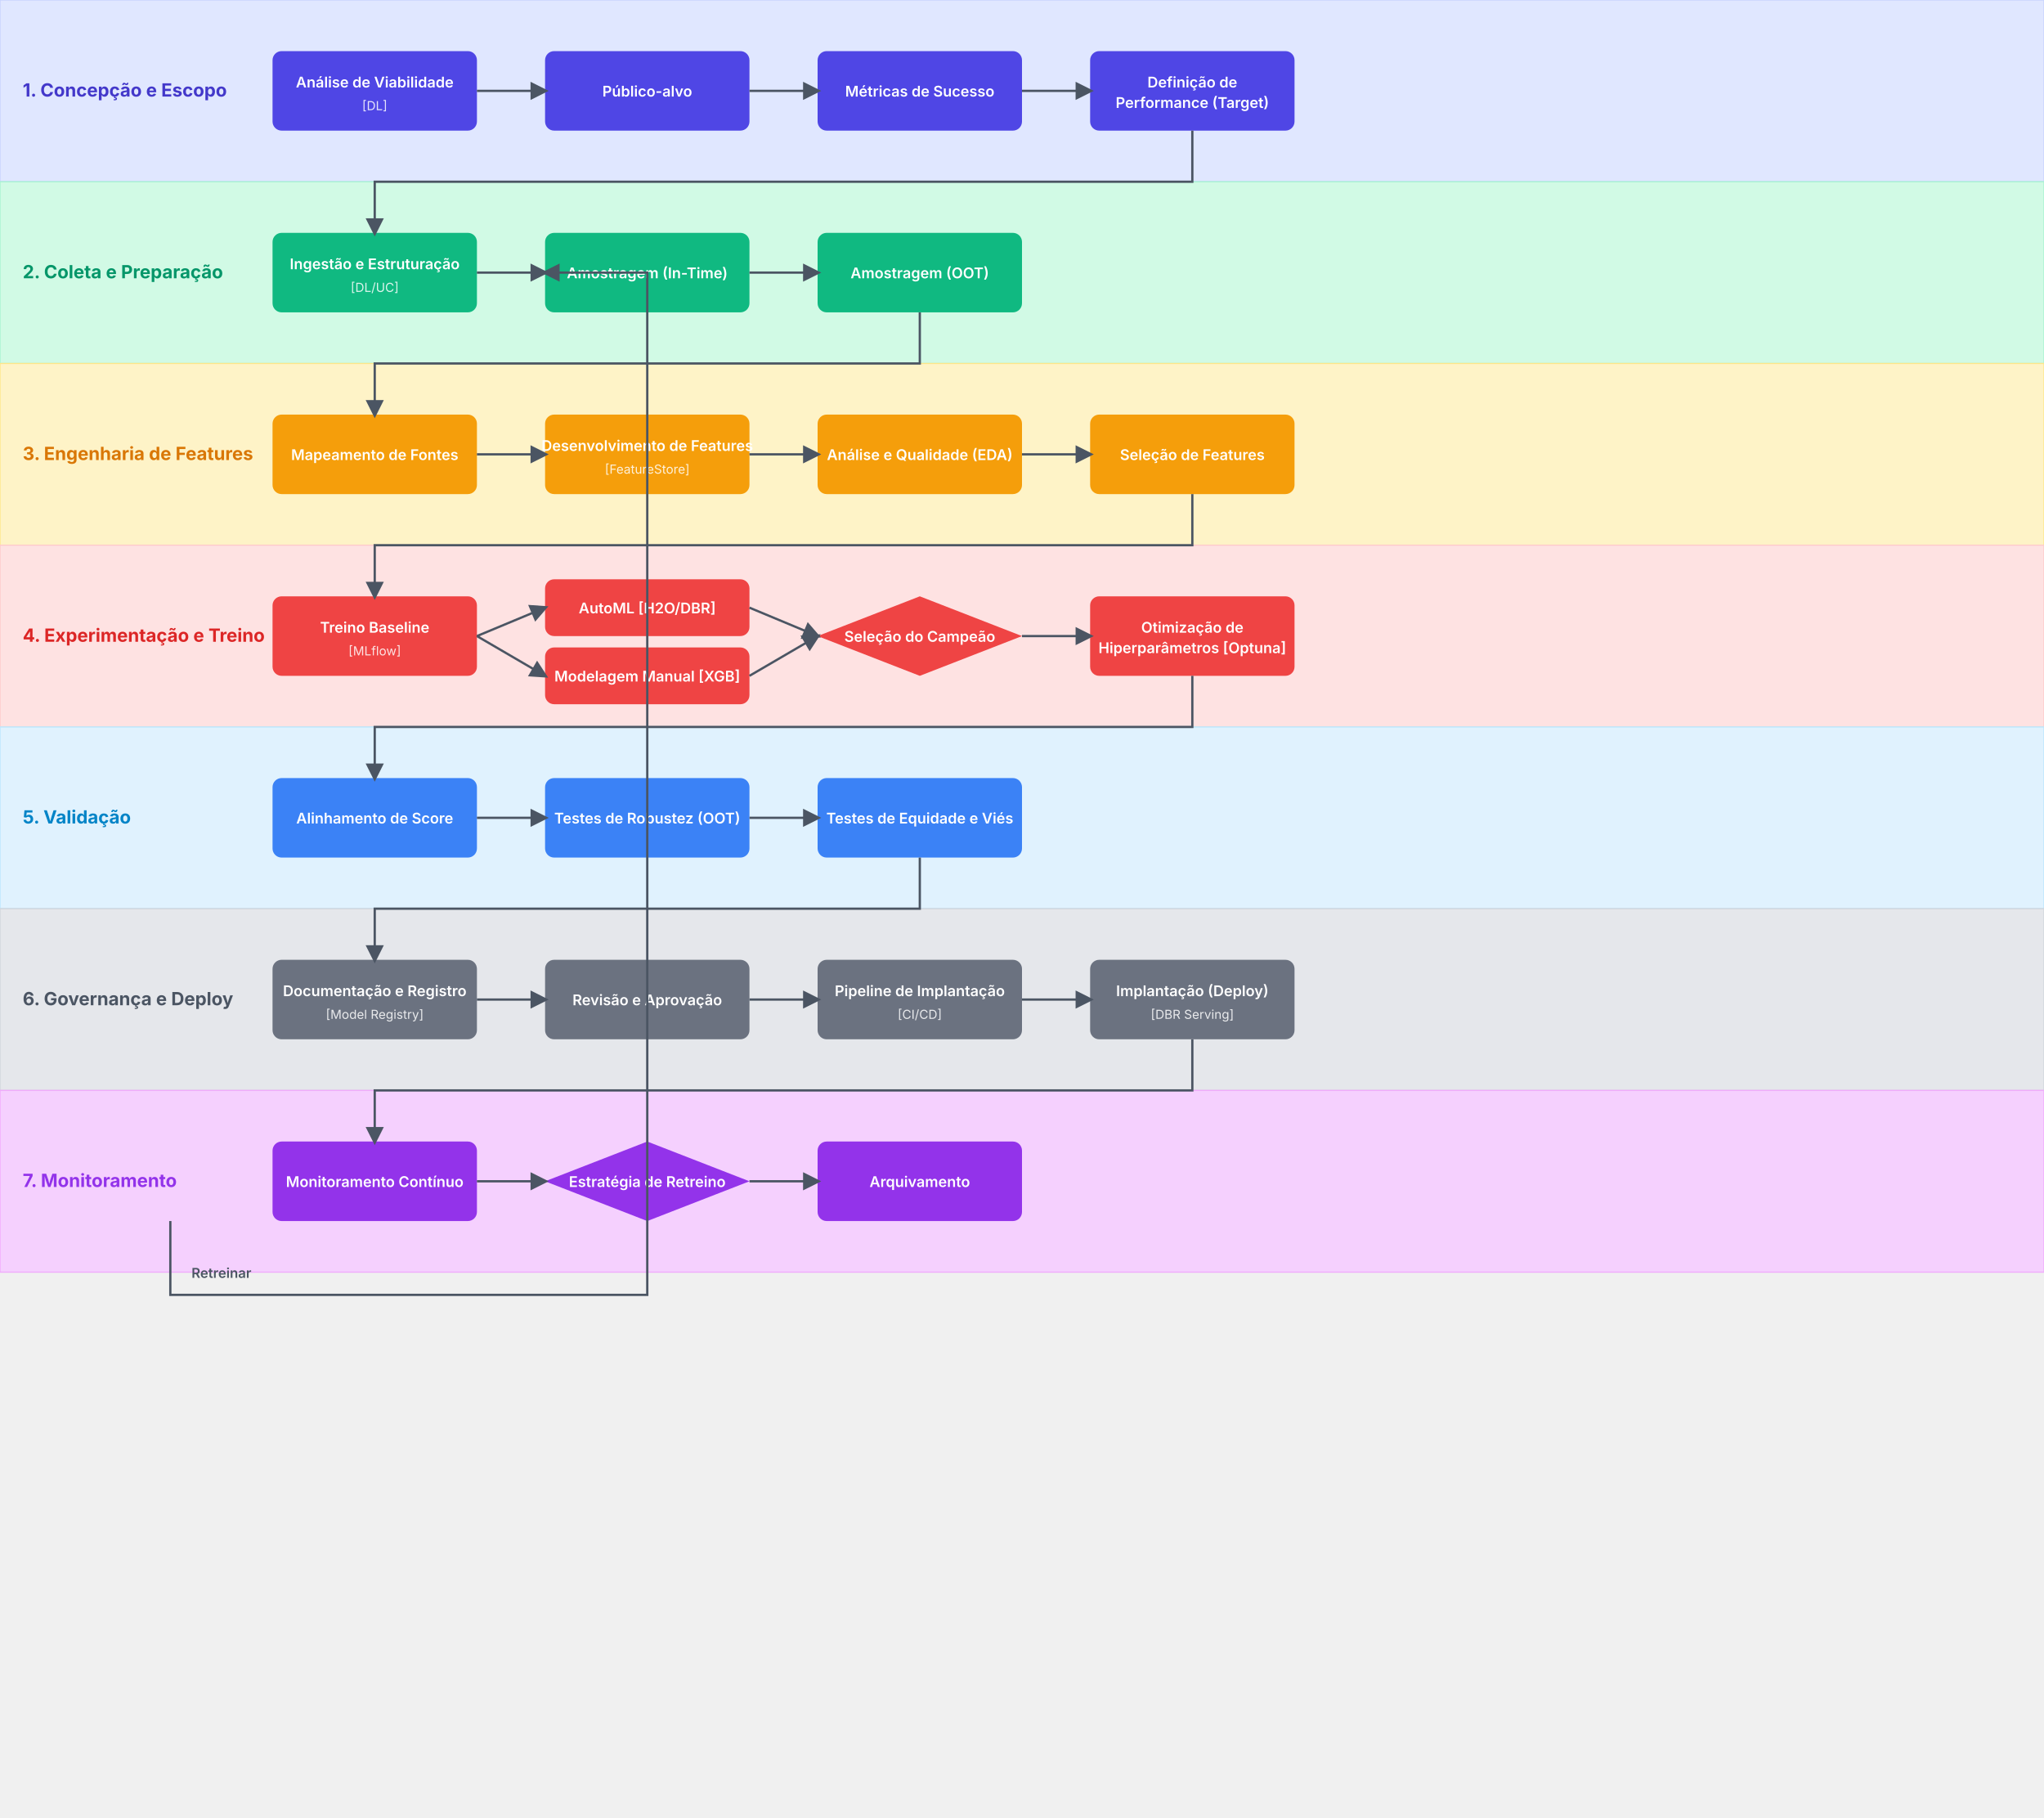
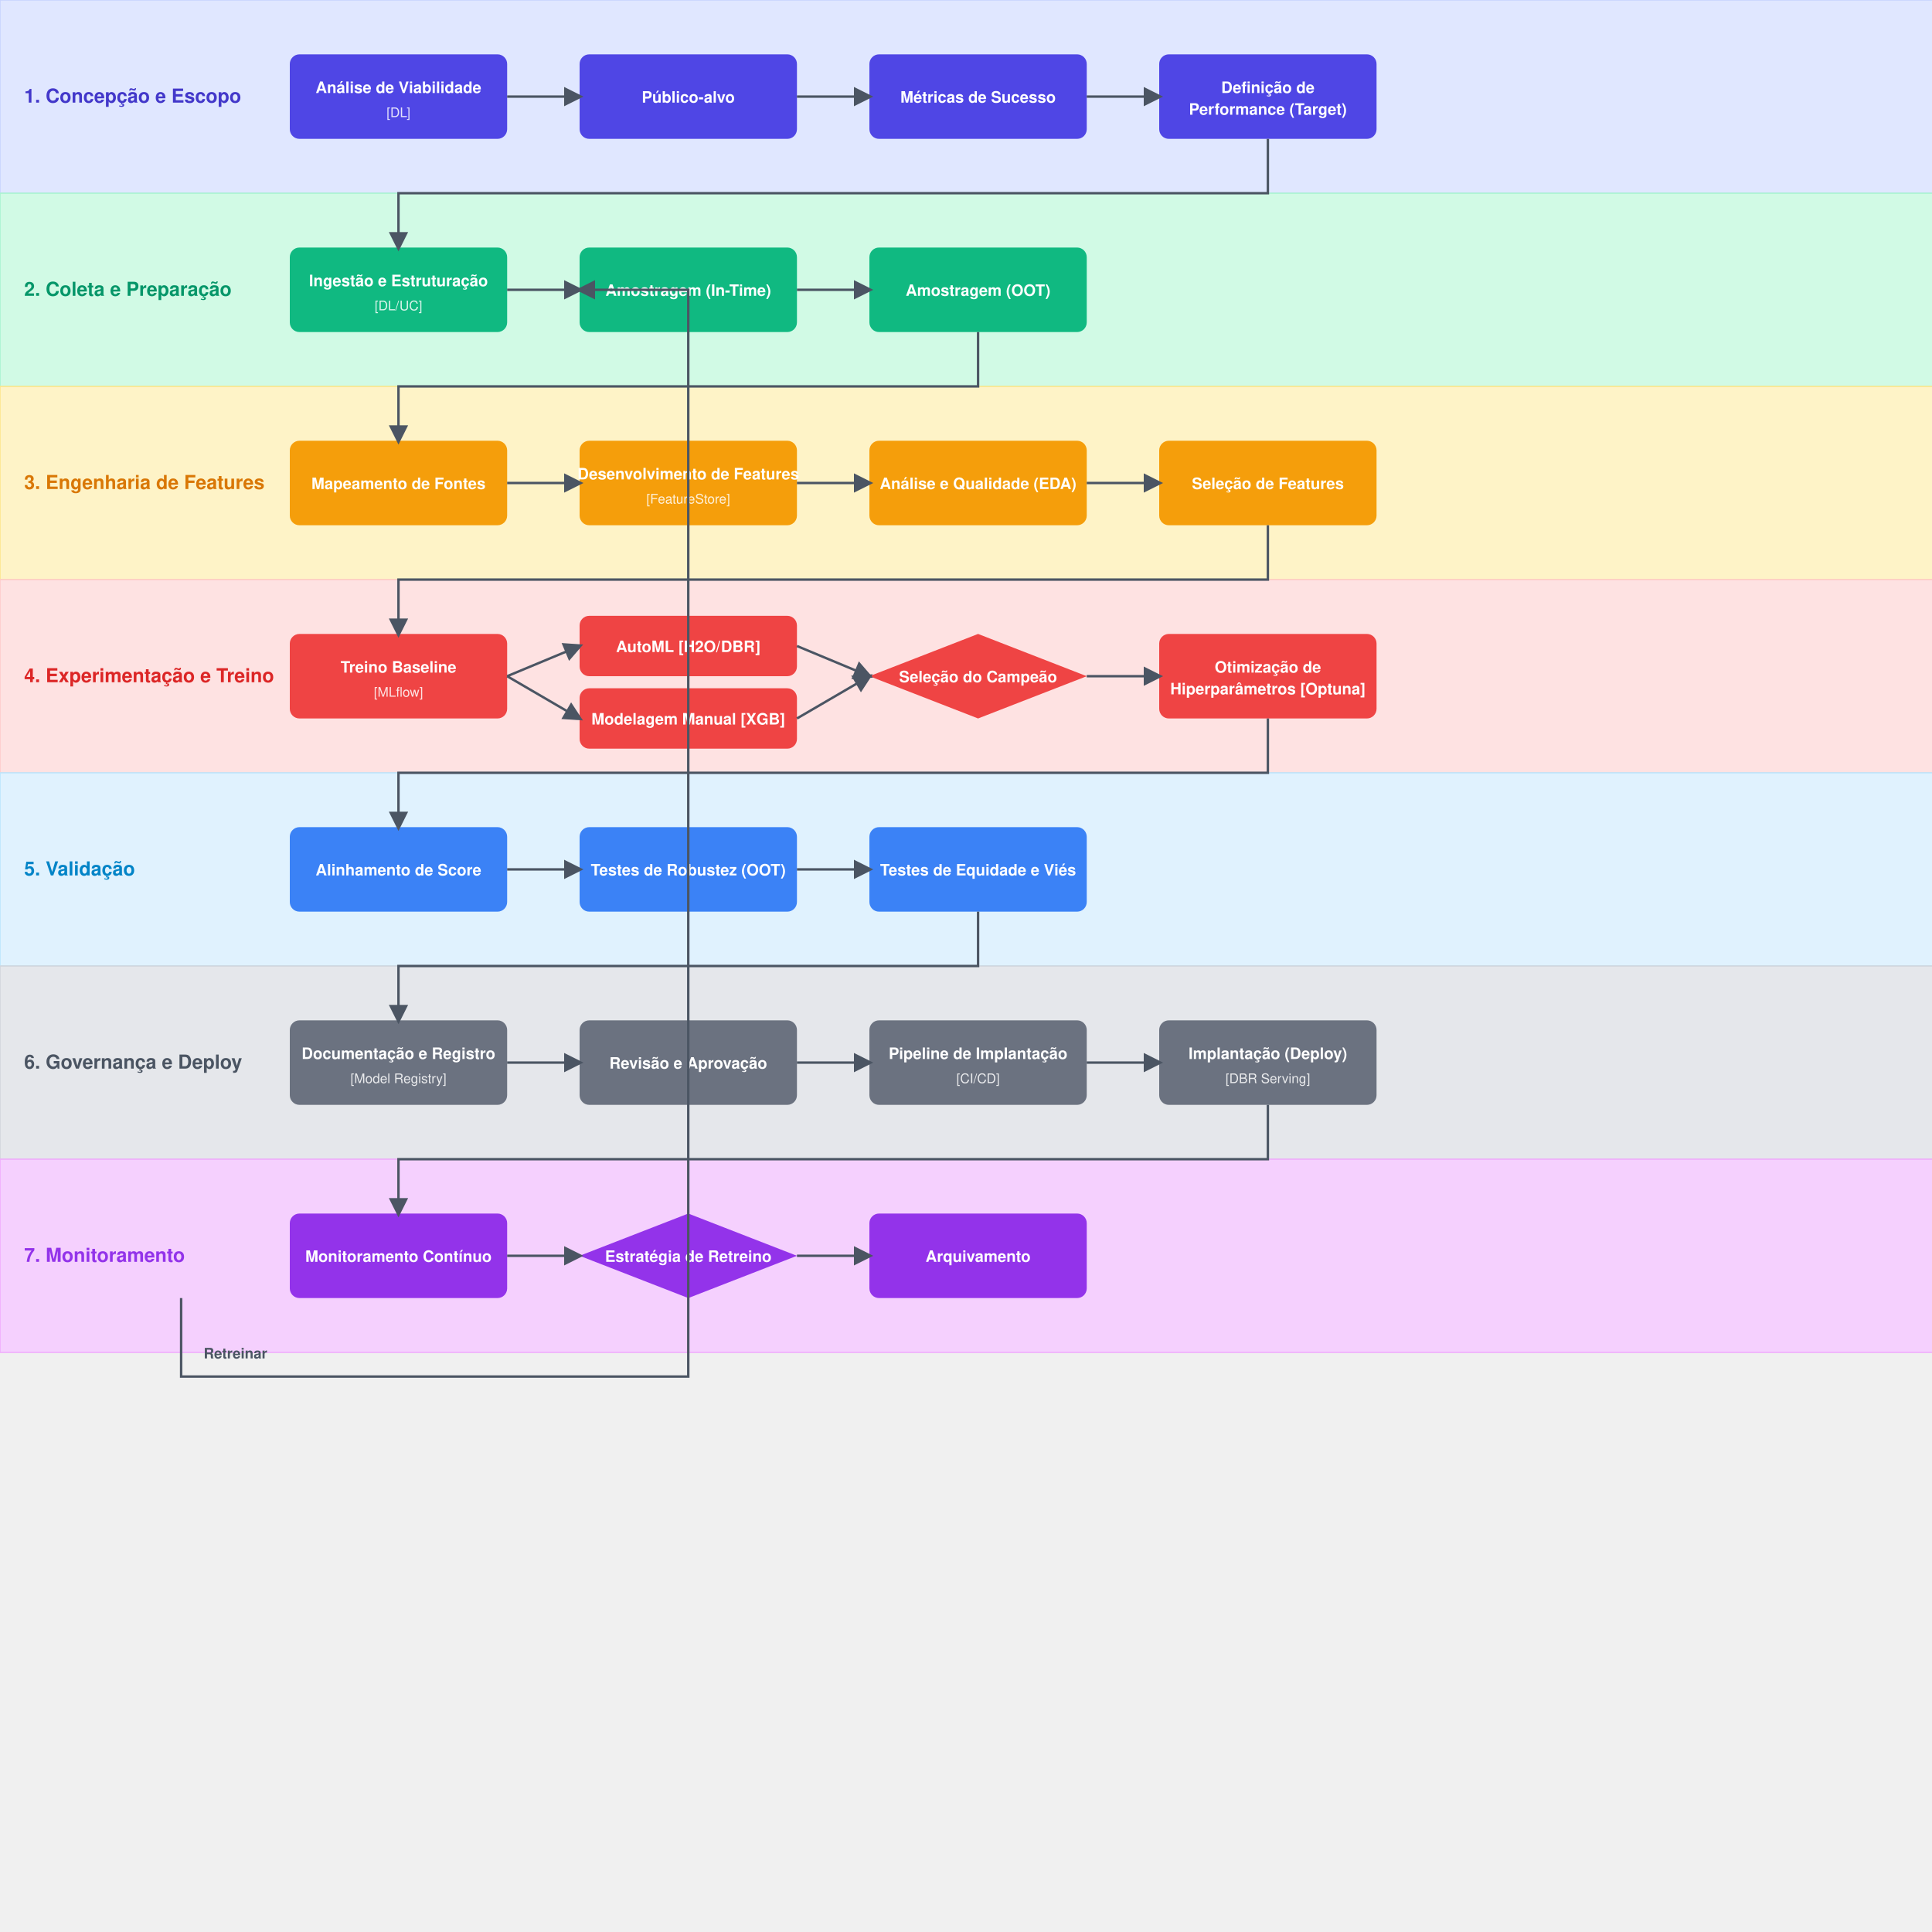
- <svg xmlns="http://www.w3.org/2000/svg" width="1800" height="1600">
+ <svg xmlns="http://www.w3.org/2000/svg" width="1600" height="1600">
  <style>
-         .lane-label { font-family: 'Inter', sans-serif; font-size: 16px; font-weight: 700; }
+         .lane-label { font-family: 'Helvetica', sans-serif; font-size: 16px; font-weight: 700; }
        .node-rect { stroke-width: 1.5; }
-         .node-text { font-family: 'Inter', sans-serif; font-size: 13px; font-weight: 600; fill: #ffffff; }
-         .tool-text { font-family: 'Inter', sans-serif; font-size: 11px; font-weight: 400; fill: #ffffff; opacity: 0.85; }
+         .node-text { font-family: 'Helvetica', sans-serif; font-size: 13px; font-weight: 600; fill: #ffffff; }
+         .tool-text { font-family: 'Helvetica', sans-serif; font-size: 11px; font-weight: 400; fill: #ffffff; opacity: 0.85; }
        .connector { stroke: #4b5563; stroke-width: 2; fill: none; }
-         .loop-label { font-family: 'Inter', sans-serif; font-size: 12px; font-weight: 600; fill: #4b5563; text-anchor: middle; }
+         .loop-label { font-family: 'Helvetica', sans-serif; font-size: 12px; font-weight: 600; fill: #4b5563; text-anchor: middle; }
        .node:hover &gt; rect, .node:hover &gt; path { filter: brightness(1.15); transition: filter 0.2s; }
    </style>
  <defs>
    <marker id="arrowhead" viewBox="0 0 10 10" refX="8" refY="5" markerWidth="8" markerHeight="8" orient="auto-start-reverse">
      <path d="M 0 0 L 10 5 L 0 10 z" fill="#4b5563" />
    </marker>
  </defs>
  <g id="swimlanes">
    <rect x="0" y="0" width="1800" height="160" fill="#e0e7ff" stroke="#c7d2fe" stroke-width="1" />
    <text x="20" y="85" class="lane-label" fill="#4338ca">1. Concepção e Escopo</text>
    <rect x="0" y="160" width="1800" height="160" fill="#d1fae5" stroke="#a7f3d0" stroke-width="1" />
    <text x="20" y="245" class="lane-label" fill="#059669">2. Coleta e Preparação</text>
    <rect x="0" y="320" width="1800" height="160" fill="#fef3c7" stroke="#fde68a" stroke-width="1" />
    <text x="20" y="405" class="lane-label" fill="#d97706">3. Engenharia de Features</text>
    <rect x="0" y="480" width="1800" height="160" fill="#fee2e2" stroke="#fecaca" stroke-width="1" />
    <text x="20" y="565" class="lane-label" fill="#dc2626">4. Experimentação e Treino</text>
    <rect x="0" y="640" width="1800" height="160" fill="#e0f2fe" stroke="#bae6fd" stroke-width="1" />
    <text x="20" y="725" class="lane-label" fill="#0284c7">5. Validação</text>
    <rect x="0" y="800" width="1800" height="160" fill="#e5e7eb" stroke="#d1d5db" stroke-width="1" />
    <text x="20" y="885" class="lane-label" fill="#4b5563">6. Governança e Deploy</text>
    <rect x="0" y="960" width="1800" height="160" fill="#f5d0fe" stroke="#f0abfc" stroke-width="1" />
    <text x="20" y="1045" class="lane-label" fill="#9333ea">7. Monitoramento</text>
  </g>
  <g id="nodes">
    <g class="node" transform="translate(240, 45)">
      <rect class="node-rect" width="180" height="70" rx="8" fill="#4f46e5" />
      <text class="node-text" x="90" y="32" text-anchor="middle">Análise de Viabilidade</text>
      <text class="tool-text" x="90" y="52" text-anchor="middle">[DL]</text>
    </g>
    <g class="node" transform="translate(480, 45)">
      <rect class="node-rect" width="180" height="70" rx="8" fill="#4f46e5" />
      <text class="node-text" x="90" y="40" text-anchor="middle">Público-alvo</text>
    </g>
    <g class="node" transform="translate(720, 45)">
      <rect class="node-rect" width="180" height="70" rx="8" fill="#4f46e5" />
      <text class="node-text" x="90" y="40" text-anchor="middle">Métricas de Sucesso</text>
    </g>
    <g class="node" transform="translate(960, 45)">
      <rect class="node-rect" width="180" height="70" rx="8" fill="#4f46e5" />
      <text class="node-text" x="90" y="32" text-anchor="middle">Definição de</text>
      <text class="node-text" x="90" y="50" text-anchor="middle">Performance (Target)</text>
    </g>
    <g class="node" transform="translate(240, 205)">
      <rect class="node-rect" width="180" height="70" rx="8" fill="#10b981" />
      <text class="node-text" x="90" y="32" text-anchor="middle">Ingestão e Estruturação</text>
      <text class="tool-text" x="90" y="52" text-anchor="middle">[DL/UC]</text>
    </g>
    <g class="node" transform="translate(480, 205)">
      <rect class="node-rect" width="180" height="70" rx="8" fill="#10b981" />
      <text class="node-text" x="90" y="40" text-anchor="middle">Amostragem (In-Time)</text>
    </g>
    <g class="node" transform="translate(720, 205)">
      <rect class="node-rect" width="180" height="70" rx="8" fill="#10b981" />
      <text class="node-text" x="90" y="40" text-anchor="middle">Amostragem (OOT)</text>
    </g>
    <g class="node" transform="translate(240, 365)">
      <rect class="node-rect" width="180" height="70" rx="8" fill="#f59e0b" />
      <text class="node-text" x="90" y="40" text-anchor="middle">Mapeamento de Fontes</text>
    </g>
    <g class="node" transform="translate(480, 365)">
      <rect class="node-rect" width="180" height="70" rx="8" fill="#f59e0b" />
      <text class="node-text" x="90" y="32" text-anchor="middle">Desenvolvimento de Features</text>
      <text class="tool-text" x="90" y="52" text-anchor="middle">[FeatureStore]</text>
    </g>
    <g class="node" transform="translate(720, 365)">
      <rect class="node-rect" width="180" height="70" rx="8" fill="#f59e0b" />
      <text class="node-text" x="90" y="40" text-anchor="middle">Análise e Qualidade (EDA)</text>
    </g>
    <g class="node" transform="translate(960, 365)">
      <rect class="node-rect" width="180" height="70" rx="8" fill="#f59e0b" />
      <text class="node-text" x="90" y="40" text-anchor="middle">Seleção de Features</text>
    </g>
    <g class="node" transform="translate(240, 525)">
      <rect class="node-rect" width="180" height="70" rx="8" fill="#ef4444" />
      <text class="node-text" x="90" y="32" text-anchor="middle">Treino Baseline</text>
      <text class="tool-text" x="90" y="52" text-anchor="middle">[MLflow]</text>
    </g>
    <g class="node" transform="translate(480, 510)">
      <rect class="node-rect" width="180" height="50" rx="8" fill="#ef4444" />
      <text class="node-text" x="90" y="30" text-anchor="middle">AutoML [H2O/DBR]</text>
    </g>
    <g class="node" transform="translate(480, 570)">
      <rect class="node-rect" width="180" height="50" rx="8" fill="#ef4444" />
      <text class="node-text" x="90" y="30" text-anchor="middle">Modelagem Manual [XGB]</text>
    </g>
    <g class="node" transform="translate(720, 525)">
      <path class="node-rect" d="M 90,0 L 180,35 L 90,70 L 0,35 Z" fill="#ef4444" />
      <text class="node-text" x="90" y="40" text-anchor="middle">Seleção do Campeão</text>
    </g>
    <g class="node" transform="translate(960, 525)">
      <rect class="node-rect" width="180" height="70" rx="8" fill="#ef4444" />
      <text class="node-text" x="90" y="32" text-anchor="middle">Otimização de</text>
      <text class="node-text" x="90" y="50" text-anchor="middle">Hiperparâmetros [Optuna]</text>
    </g>
    <g class="node" transform="translate(240, 685)">
      <rect class="node-rect" width="180" height="70" rx="8" fill="#3b82f6" />
      <text class="node-text" x="90" y="40" text-anchor="middle">Alinhamento de Score</text>
    </g>
    <g class="node" transform="translate(480, 685)">
      <rect class="node-rect" width="180" height="70" rx="8" fill="#3b82f6" />
      <text class="node-text" x="90" y="40" text-anchor="middle">Testes de Robustez (OOT)</text>
    </g>
    <g class="node" transform="translate(720, 685)">
      <rect class="node-rect" width="180" height="70" rx="8" fill="#3b82f6" />
      <text class="node-text" x="90" y="40" text-anchor="middle">Testes de Equidade e Viés</text>
    </g>
    <g class="node" transform="translate(240, 845)">
      <rect class="node-rect" width="180" height="70" rx="8" fill="#6b7280" />
      <text class="node-text" x="90" y="32" text-anchor="middle">Documentação e Registro</text>
      <text class="tool-text" x="90" y="52" text-anchor="middle">[Model Registry]</text>
    </g>
    <g class="node" transform="translate(480, 845)">
      <rect class="node-rect" width="180" height="70" rx="8" fill="#6b7280" />
      <text class="node-text" x="90" y="40" text-anchor="middle">Revisão e Aprovação</text>
    </g>
    <g class="node" transform="translate(720, 845)">
      <rect class="node-rect" width="180" height="70" rx="8" fill="#6b7280" />
      <text class="node-text" x="90" y="32" text-anchor="middle">Pipeline de Implantação</text>
      <text class="tool-text" x="90" y="52" text-anchor="middle">[CI/CD]</text>
    </g>
    <g class="node" transform="translate(960, 845)">
      <rect class="node-rect" width="180" height="70" rx="8" fill="#6b7280" />
      <text class="node-text" x="90" y="32" text-anchor="middle">Implantação (Deploy)</text>
      <text class="tool-text" x="90" y="52" text-anchor="middle">[DBR Serving]</text>
    </g>
    <g class="node" transform="translate(240, 1005)">
      <rect class="node-rect" width="180" height="70" rx="8" fill="#9333ea" />
      <text class="node-text" x="90" y="40" text-anchor="middle">Monitoramento Contínuo</text>
    </g>
    <g class="node" transform="translate(480, 1005)">
      <path class="node-rect" d="M 90,0 L 180,35 L 90,70 L 0,35 Z" fill="#9333ea" />
      <text class="node-text" x="90" y="40" text-anchor="middle">Estratégia de Retreino</text>
    </g>
    <g class="node" transform="translate(720, 1005)">
      <rect class="node-rect" width="180" height="70" rx="8" fill="#9333ea" />
      <text class="node-text" x="90" y="40" text-anchor="middle">Arquivamento</text>
    </g>
  </g>
  <g id="connectors" marker-end="url(#arrowhead)">
    <path class="connector" d="M 420 80 H 480" />
    <path class="connector" d="M 660 80 H 720" />
    <path class="connector" d="M 900 80 H 960" />
    <path class="connector" d="M 1050 115 L 1050 160 L 330 160 L 330 205" />
    <path class="connector" d="M 420 240 H 480" />
    <path class="connector" d="M 660 240 H 720" />
    <path class="connector" d="M 810 275 L 810 320 L 330 320 L 330 365" />
    <path class="connector" d="M 420 400 H 480" />
    <path class="connector" d="M 660 400 H 720" />
    <path class="connector" d="M 900 400 H 960" />
    <path class="connector" d="M 1050 435 L 1050 480 L 330 480 L 330 525" />
    <path class="connector" d="M 420 560 L 480 535" />
    <path class="connector" d="M 420 560 L 480 595" />
    <path class="connector" d="M 660 535 L 720 560" />
    <path class="connector" d="M 660 595 L 720 560" />
    <path class="connector" d="M 900 560 H 960" />
    <path class="connector" d="M 1050 595 L 1050 640 L 330 640 L 330 685" />
    <path class="connector" d="M 420 720 H 480" />
    <path class="connector" d="M 660 720 H 720" />
    <path class="connector" d="M 810 755 L 810 800 L 330 800 L 330 845" />
    <path class="connector" d="M 420 880 H 480" />
    <path class="connector" d="M 660 880 H 720" />
    <path class="connector" d="M 900 880 H 960" />
    <path class="connector" d="M 1050 915 L 1050 960 L 330 960 L 330 1005" />
    <path class="connector" d="M 420 1040 H 480" />
    <path class="connector" d="M 660 1040 H 720" />
    <path class="connector" d="M 150 1075 L 150 1140 L 570 1140 L 570 240 L 480 240" />
    <text class="loop-label" x="195" y="1125">Retreinar</text>
  </g>
</svg>
